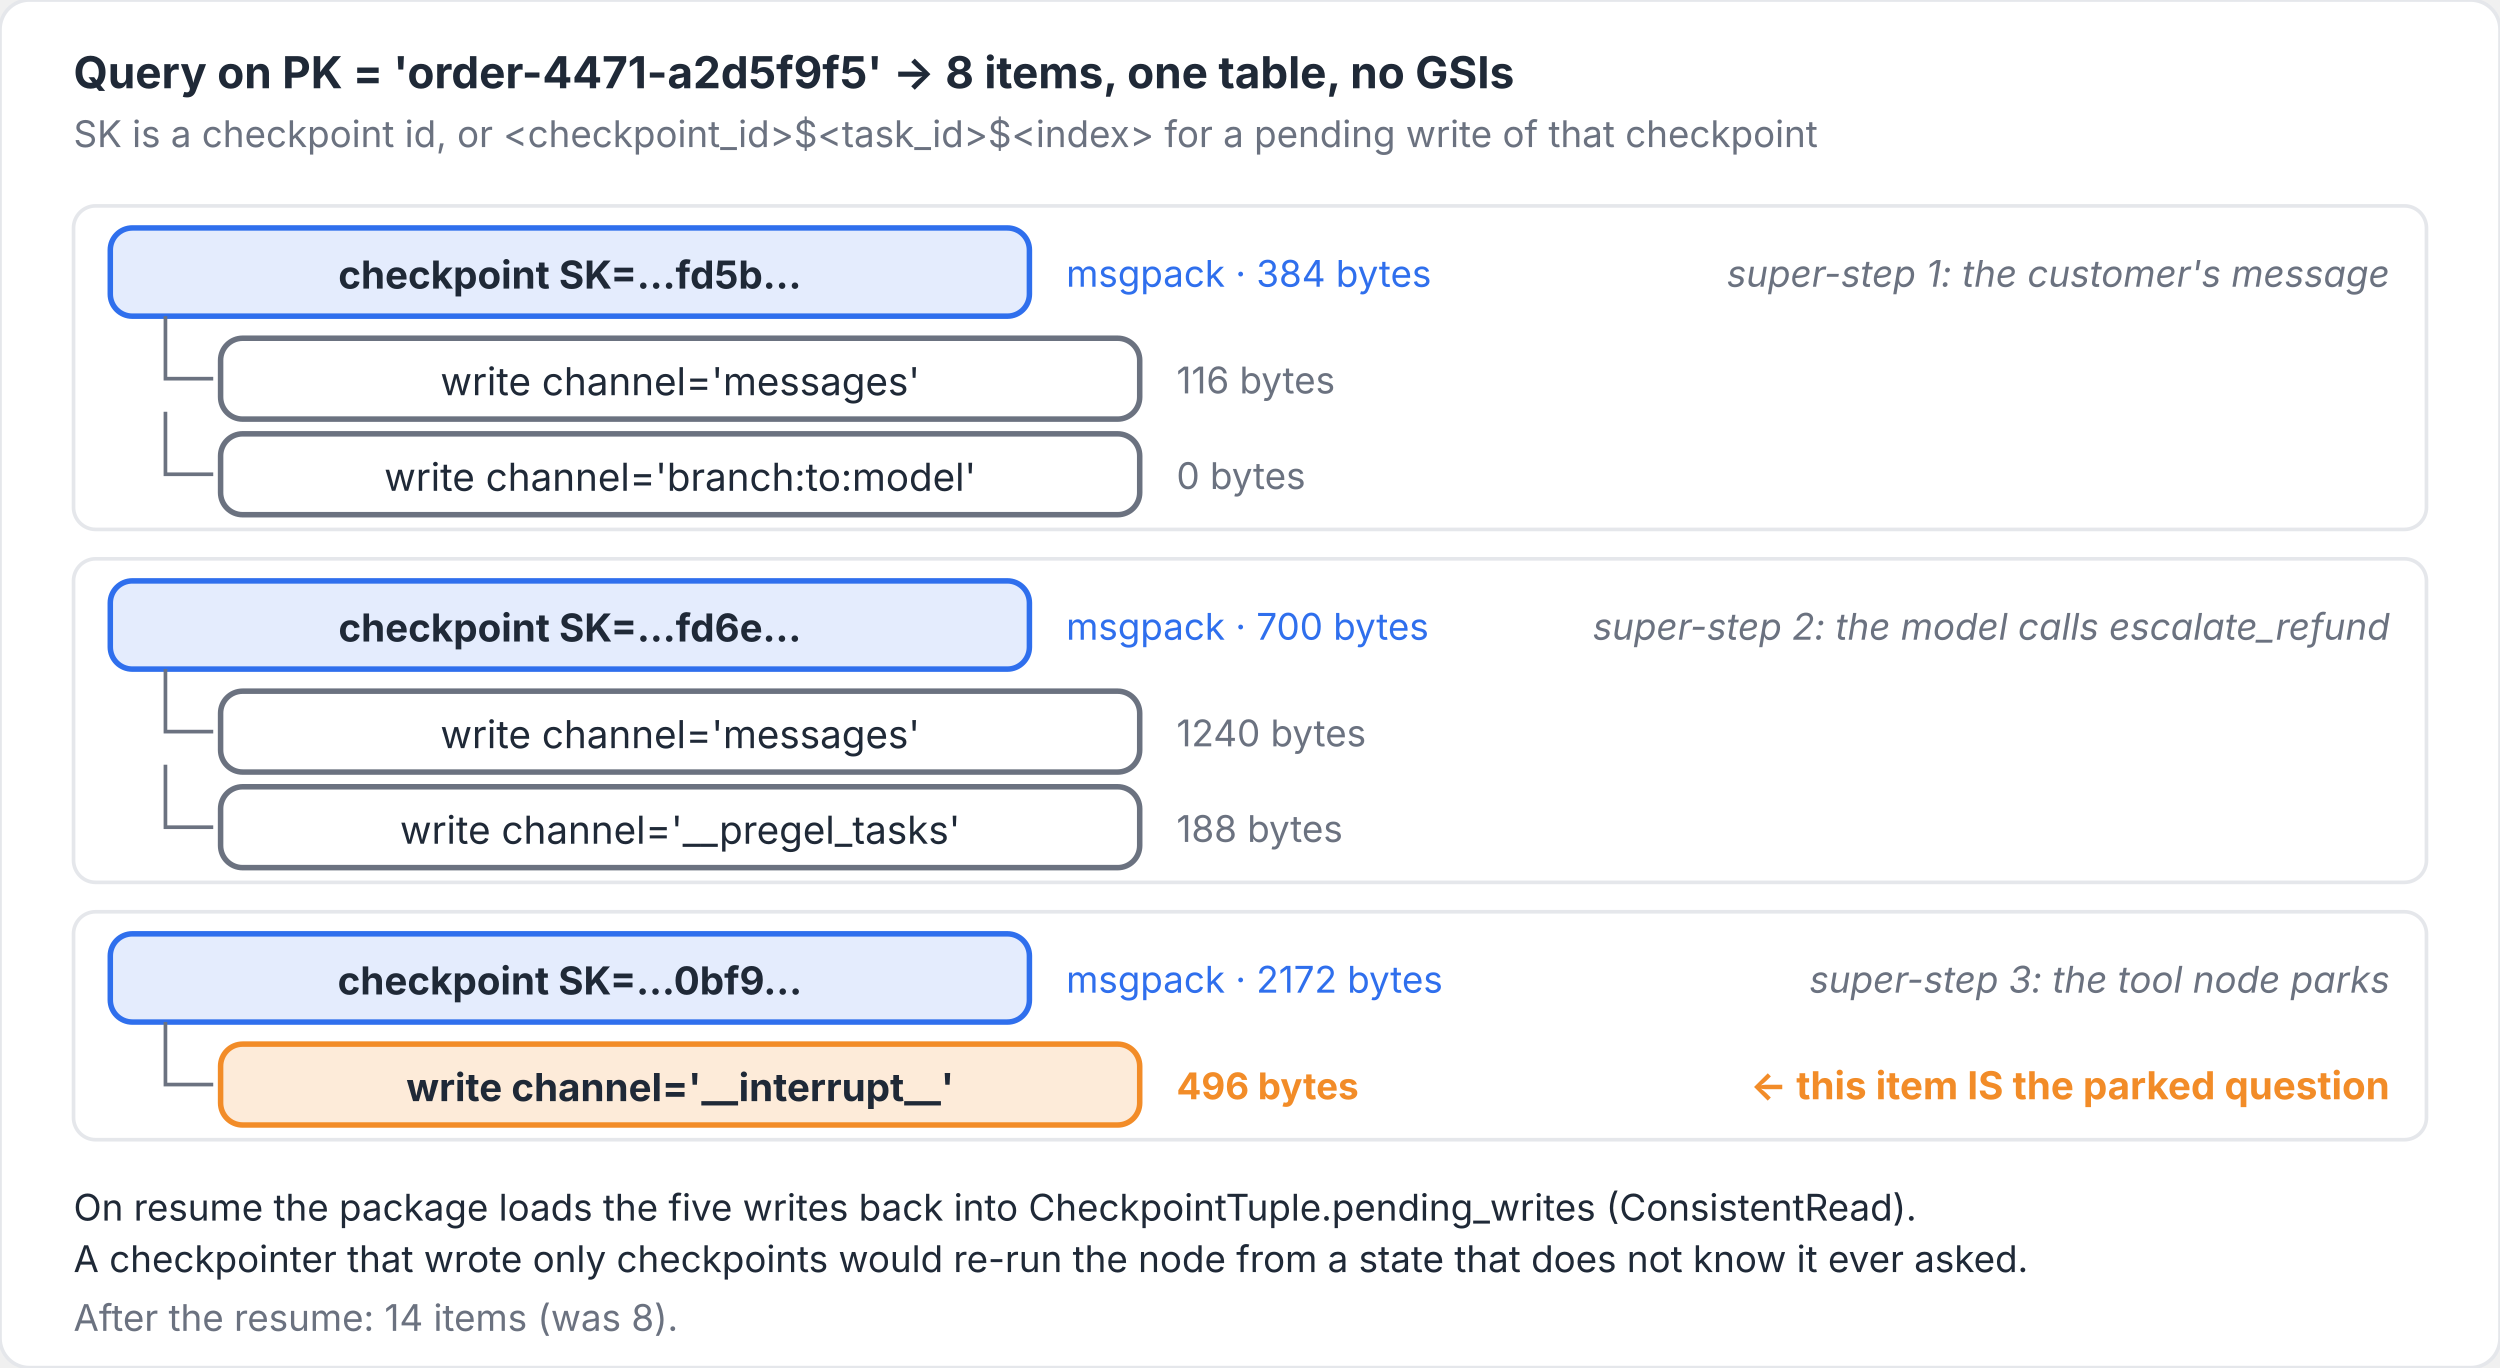
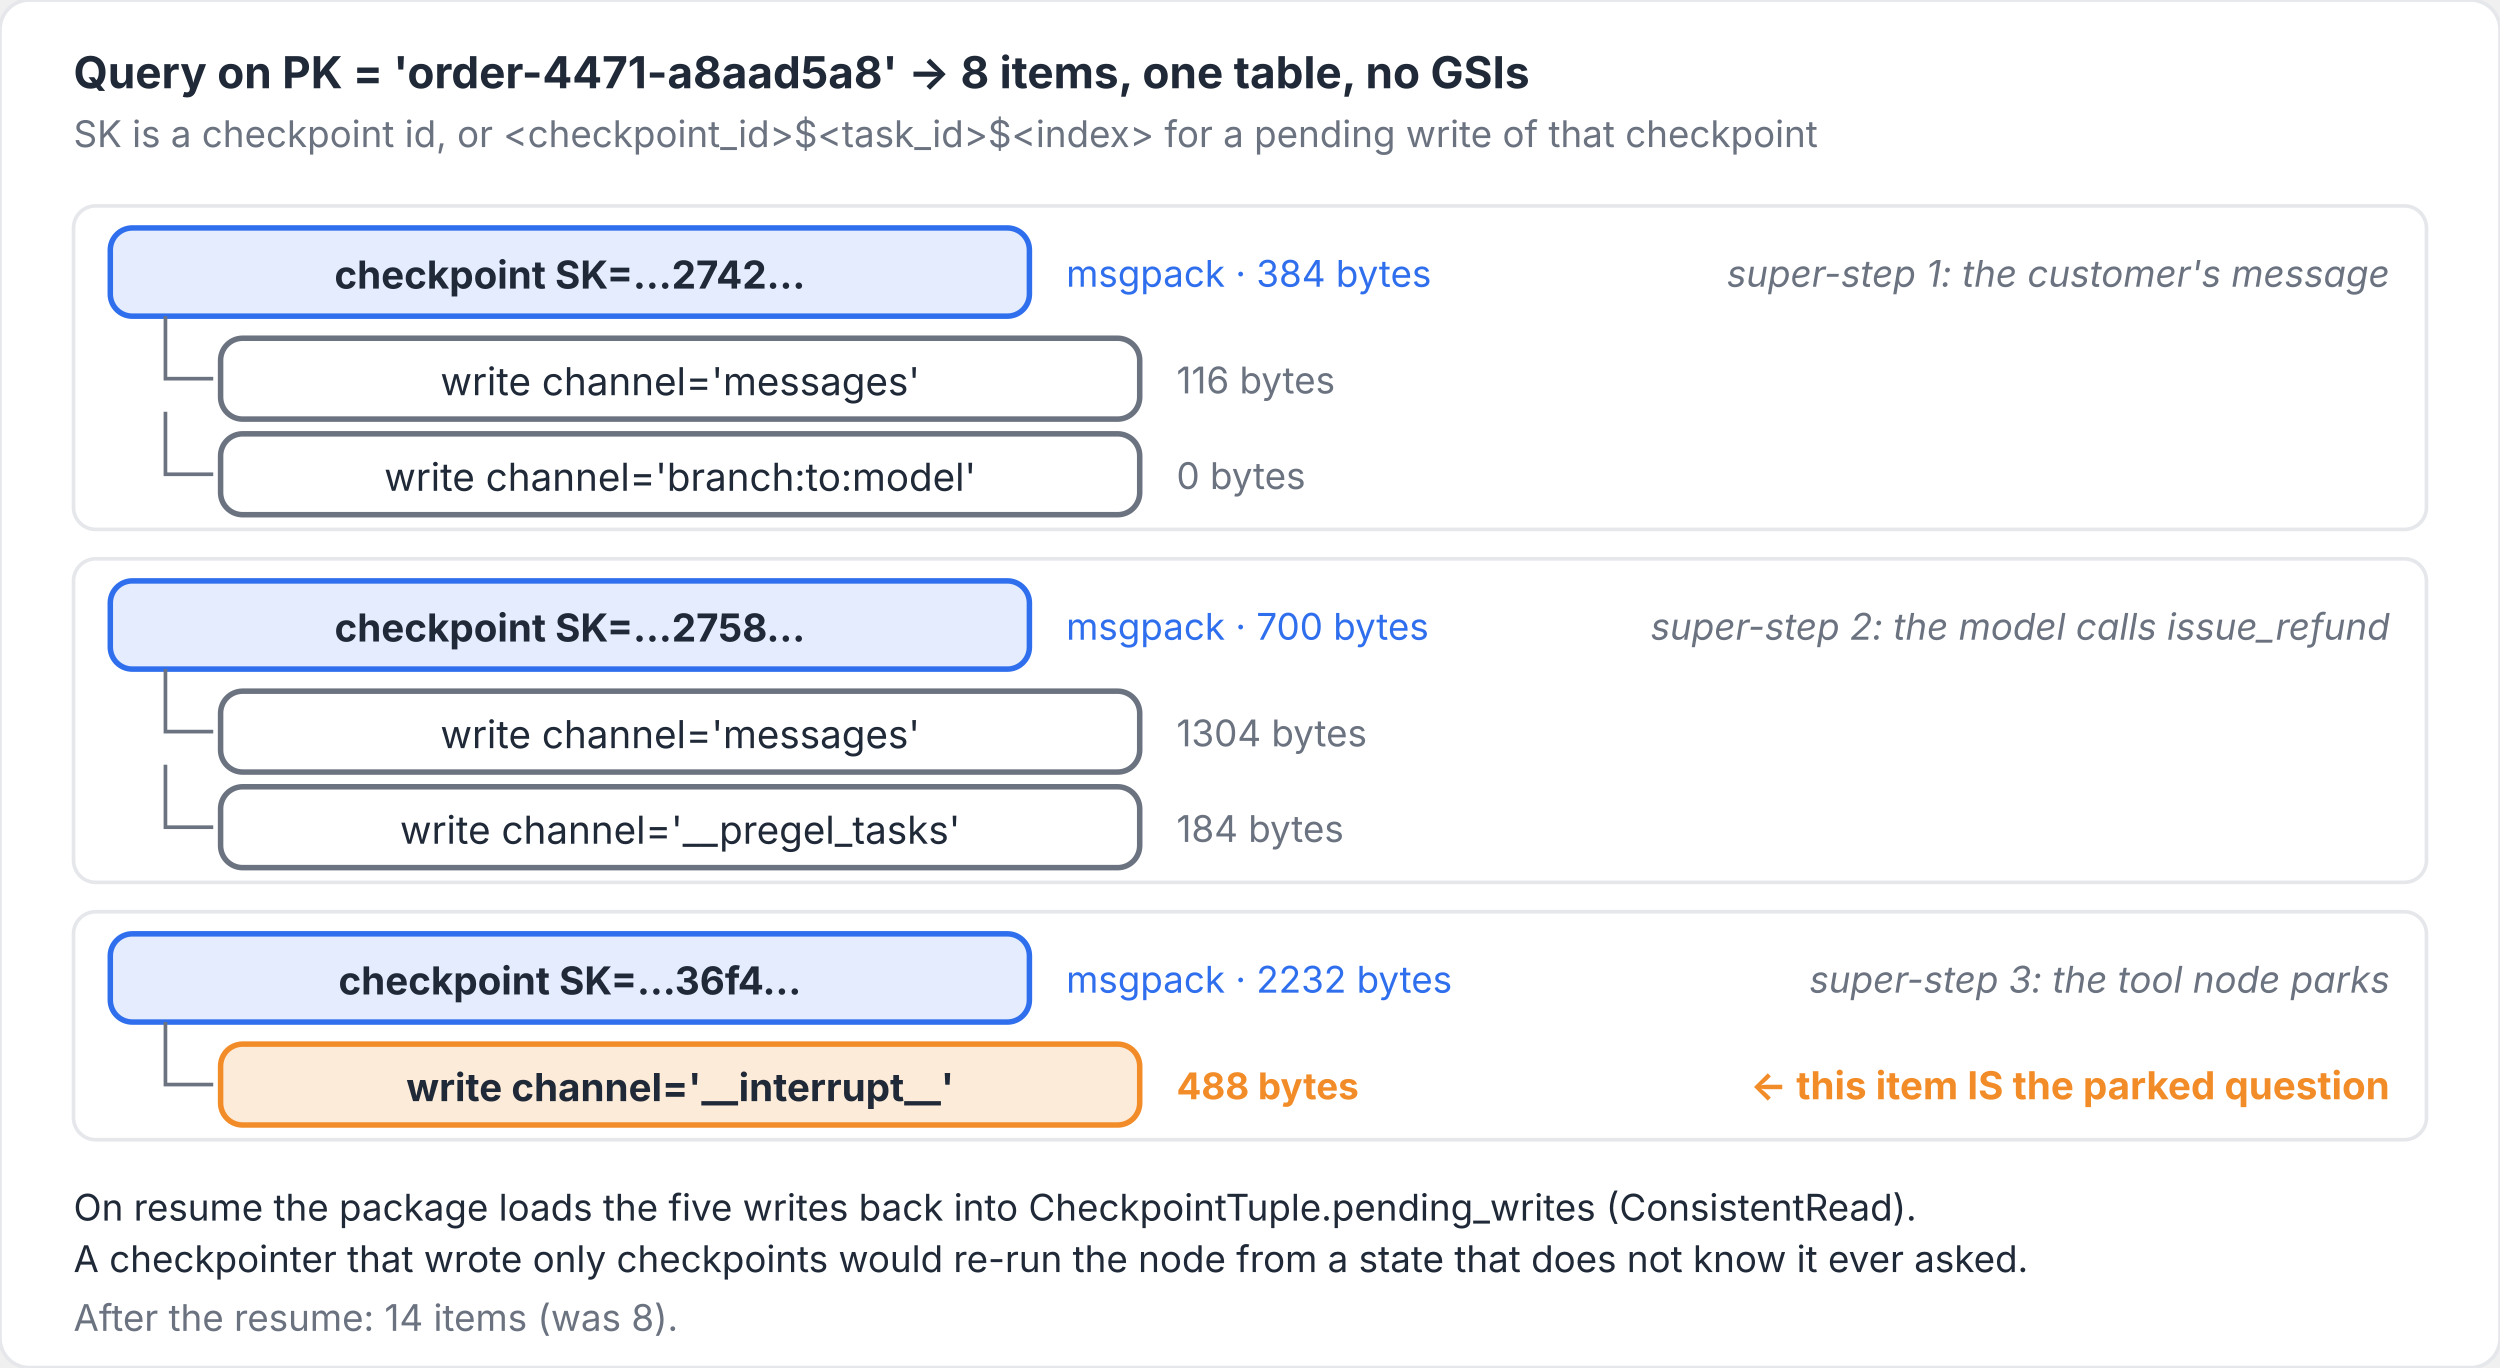
- <svg xmlns="http://www.w3.org/2000/svg" viewBox="0 0 680 372" width="680" height="372" role="img" aria-label="The parked thread as eight DynamoDB items under one partition key: three checkpoints, one per super-step (384, 700 and 2172 bytes), each with its pending writes as child items. The last write, channel __interrupt__, 496 bytes, is the parked question itself." font-family="Inter, 'Helvetica Neue', Helvetica, Arial, sans-serif" font-size="12">
+ <svg xmlns="http://www.w3.org/2000/svg" viewBox="0 0 680 372" width="680" height="372" role="img" aria-label="The parked thread as eight DynamoDB items under one partition key: three checkpoints, one per super-step (384, 700 and 2232 bytes), each with its pending writes as child items. The last write, channel __interrupt__, 488 bytes, is the parked question itself." font-family="Inter, 'Helvetica Neue', Helvetica, Arial, sans-serif" font-size="12">
  <defs>
    <marker id="a" viewBox="0 0 10 10" refX="9" refY="5" markerWidth="7" markerHeight="7" orient="auto-start-reverse">
      <path d="M0 0L10 5L0 10z" fill="#6B7280" />
    </marker>
    <marker id="ao" viewBox="0 0 10 10" refX="9" refY="5" markerWidth="7" markerHeight="7" orient="auto-start-reverse">
      <path d="M0 0L10 5L0 10z" fill="#F28C28" />
    </marker>
    <marker id="ag" viewBox="0 0 10 10" refX="9" refY="5" markerWidth="7" markerHeight="7" orient="auto-start-reverse">
      <path d="M0 0L10 5L0 10z" fill="#0E9C7C" />
    </marker>
    <marker id="ab" viewBox="0 0 10 10" refX="9" refY="5" markerWidth="7" markerHeight="7" orient="auto-start-reverse">
      <path d="M0 0L10 5L0 10z" fill="#2F6FED" />
    </marker>
  </defs>
  <rect width="680" height="372" rx="8" fill="#FFFFFF" stroke="#E5E7EB" />
-   <text x="20" y="24" text-anchor="start" font-size="12" font-weight="bold" fill="#1F2937">Query on PK = 'order-4471-a2d5f9f5'  →  8 items, one table, no GSIs</text>
+   <text x="20" y="24" text-anchor="start" font-size="12" font-weight="bold" fill="#1F2937">Query on PK = 'order-4471-a8aad5a8'  →  8 items, one table, no GSIs</text>
  <text x="20" y="40" text-anchor="start" font-size="10" font-weight="normal" fill="#6B7280">SK is a checkpoint id, or &lt;checkpoint_id&gt;$&lt;task_id&gt;$&lt;index&gt; for a pending write of that checkpoint</text>
  <rect x="20" y="56" width="640" height="88" rx="6" fill="none" stroke="#E5E7EB" />
  <rect x="30" y="62" width="250" height="24" rx="6" fill="#E4ECFD" stroke="#2F6FED" stroke-width="1.5" />
-   <text x="155.0" y="78.5" text-anchor="middle" font-size="10.5" font-weight="bold" fill="#1F2937">checkpoint  SK=…fd5b…</text>
+   <text x="155.0" y="78.5" text-anchor="middle" font-size="10.5" font-weight="bold" fill="#1F2937">checkpoint  SK=…2742…</text>
  <text x="290" y="78" text-anchor="start" font-size="10" font-weight="normal" fill="#2F6FED">msgpack · 384 bytes</text>
  <text x="650" y="78" text-anchor="end" font-size="10" font-weight="normal" fill="#6B7280" font-style="italic">super-step 1: the customer's message</text>
  <path d="M45 86 L45 103 L58 103" fill="none" stroke="#6B7280" stroke-width="1" />
  <rect x="60" y="92" width="250" height="22" rx="6" fill="#FFFFFF" stroke="#6B7280" stroke-width="1.5" />
  <text x="185.0" y="107.5" text-anchor="middle" font-size="10.5" font-weight="normal" fill="#1F2937">write  channel='messages'</text>
  <text x="320" y="107" text-anchor="start" font-size="10" font-weight="normal" fill="#6B7280">116 bytes</text>
  <path d="M45 112 L45 129 L58 129" fill="none" stroke="#6B7280" stroke-width="1" />
  <rect x="60" y="118" width="250" height="22" rx="6" fill="#FFFFFF" stroke="#6B7280" stroke-width="1.5" />
  <text x="185.0" y="133.5" text-anchor="middle" font-size="10.5" font-weight="normal" fill="#1F2937">write  channel='branch:to:model'</text>
  <text x="320" y="133" text-anchor="start" font-size="10" font-weight="normal" fill="#6B7280">0 bytes</text>
  <rect x="20" y="152" width="640" height="88" rx="6" fill="none" stroke="#E5E7EB" />
  <rect x="30" y="158" width="250" height="24" rx="6" fill="#E4ECFD" stroke="#2F6FED" stroke-width="1.5" />
-   <text x="155.0" y="174.5" text-anchor="middle" font-size="10.5" font-weight="bold" fill="#1F2937">checkpoint  SK=…fd6e…</text>
+   <text x="155.0" y="174.5" text-anchor="middle" font-size="10.5" font-weight="bold" fill="#1F2937">checkpoint  SK=…2758…</text>
  <text x="290" y="174" text-anchor="start" font-size="10" font-weight="normal" fill="#2F6FED">msgpack · 700 bytes</text>
-   <text x="650" y="174" text-anchor="end" font-size="10" font-weight="normal" fill="#6B7280" font-style="italic">super-step 2: the model calls escalate_refund</text>
+   <text x="650" y="174" text-anchor="end" font-size="10" font-weight="normal" fill="#6B7280" font-style="italic">super-step 2: the model calls issue_refund</text>
  <path d="M45 182 L45 199 L58 199" fill="none" stroke="#6B7280" stroke-width="1" />
  <rect x="60" y="188" width="250" height="22" rx="6" fill="#FFFFFF" stroke="#6B7280" stroke-width="1.5" />
  <text x="185.0" y="203.5" text-anchor="middle" font-size="10.5" font-weight="normal" fill="#1F2937">write  channel='messages'</text>
-   <text x="320" y="203" text-anchor="start" font-size="10" font-weight="normal" fill="#6B7280">1240 bytes</text>
+   <text x="320" y="203" text-anchor="start" font-size="10" font-weight="normal" fill="#6B7280">1304 bytes</text>
  <path d="M45 208 L45 225 L58 225" fill="none" stroke="#6B7280" stroke-width="1" />
  <rect x="60" y="214" width="250" height="22" rx="6" fill="#FFFFFF" stroke="#6B7280" stroke-width="1.5" />
  <text x="185.0" y="229.5" text-anchor="middle" font-size="10.5" font-weight="normal" fill="#1F2937">write  channel='__pregel_tasks'</text>
-   <text x="320" y="229" text-anchor="start" font-size="10" font-weight="normal" fill="#6B7280">188 bytes</text>
+   <text x="320" y="229" text-anchor="start" font-size="10" font-weight="normal" fill="#6B7280">184 bytes</text>
  <rect x="20" y="248" width="640" height="62" rx="6" fill="none" stroke="#E5E7EB" />
  <rect x="30" y="254" width="250" height="24" rx="6" fill="#E4ECFD" stroke="#2F6FED" stroke-width="1.5" />
-   <text x="155.0" y="270.5" text-anchor="middle" font-size="10.5" font-weight="bold" fill="#1F2937">checkpoint  SK=…0bf9…</text>
-   <text x="290" y="270" text-anchor="start" font-size="10" font-weight="normal" fill="#2F6FED">msgpack · 2172 bytes</text>
+   <text x="155.0" y="270.5" text-anchor="middle" font-size="10.5" font-weight="bold" fill="#1F2937">checkpoint  SK=…36f4…</text>
+   <text x="290" y="270" text-anchor="start" font-size="10" font-weight="normal" fill="#2F6FED">msgpack · 2232 bytes</text>
  <text x="650" y="270" text-anchor="end" font-size="10" font-weight="normal" fill="#6B7280" font-style="italic">super-step 3: the tool node parks</text>
  <path d="M45 278 L45 295 L58 295" fill="none" stroke="#6B7280" stroke-width="1" />
  <rect x="60" y="284" width="250" height="22" rx="6" fill="#FDEBD9" stroke="#F28C28" stroke-width="1.5" />
  <text x="185.0" y="299.5" text-anchor="middle" font-size="10.5" font-weight="bold" fill="#1F2937">write  channel='__interrupt__'</text>
-   <text x="320" y="299" text-anchor="start" font-size="10" font-weight="bold" fill="#F28C28">496 bytes</text>
+   <text x="320" y="299" text-anchor="start" font-size="10" font-weight="bold" fill="#F28C28">488 bytes</text>
  <text x="650" y="299" text-anchor="end" font-size="10.5" font-weight="bold" fill="#F28C28">← this item IS the parked question</text>
  <text x="20" y="332" text-anchor="start" font-size="10" font-weight="normal" fill="#1F2937">On resume the package loads the five writes back into CheckpointTuple.pending_writes (ConsistentRead).</text>
  <text x="20" y="346" text-anchor="start" font-size="10" font-weight="normal" fill="#1F2937">A checkpointer that wrote only checkpoints would re-run the node from a state that does not know it ever asked.</text>
  <text x="20" y="362" text-anchor="start" font-size="10" font-weight="normal" fill="#6B7280">After the resume: 14 items (was 8).</text>
</svg>
